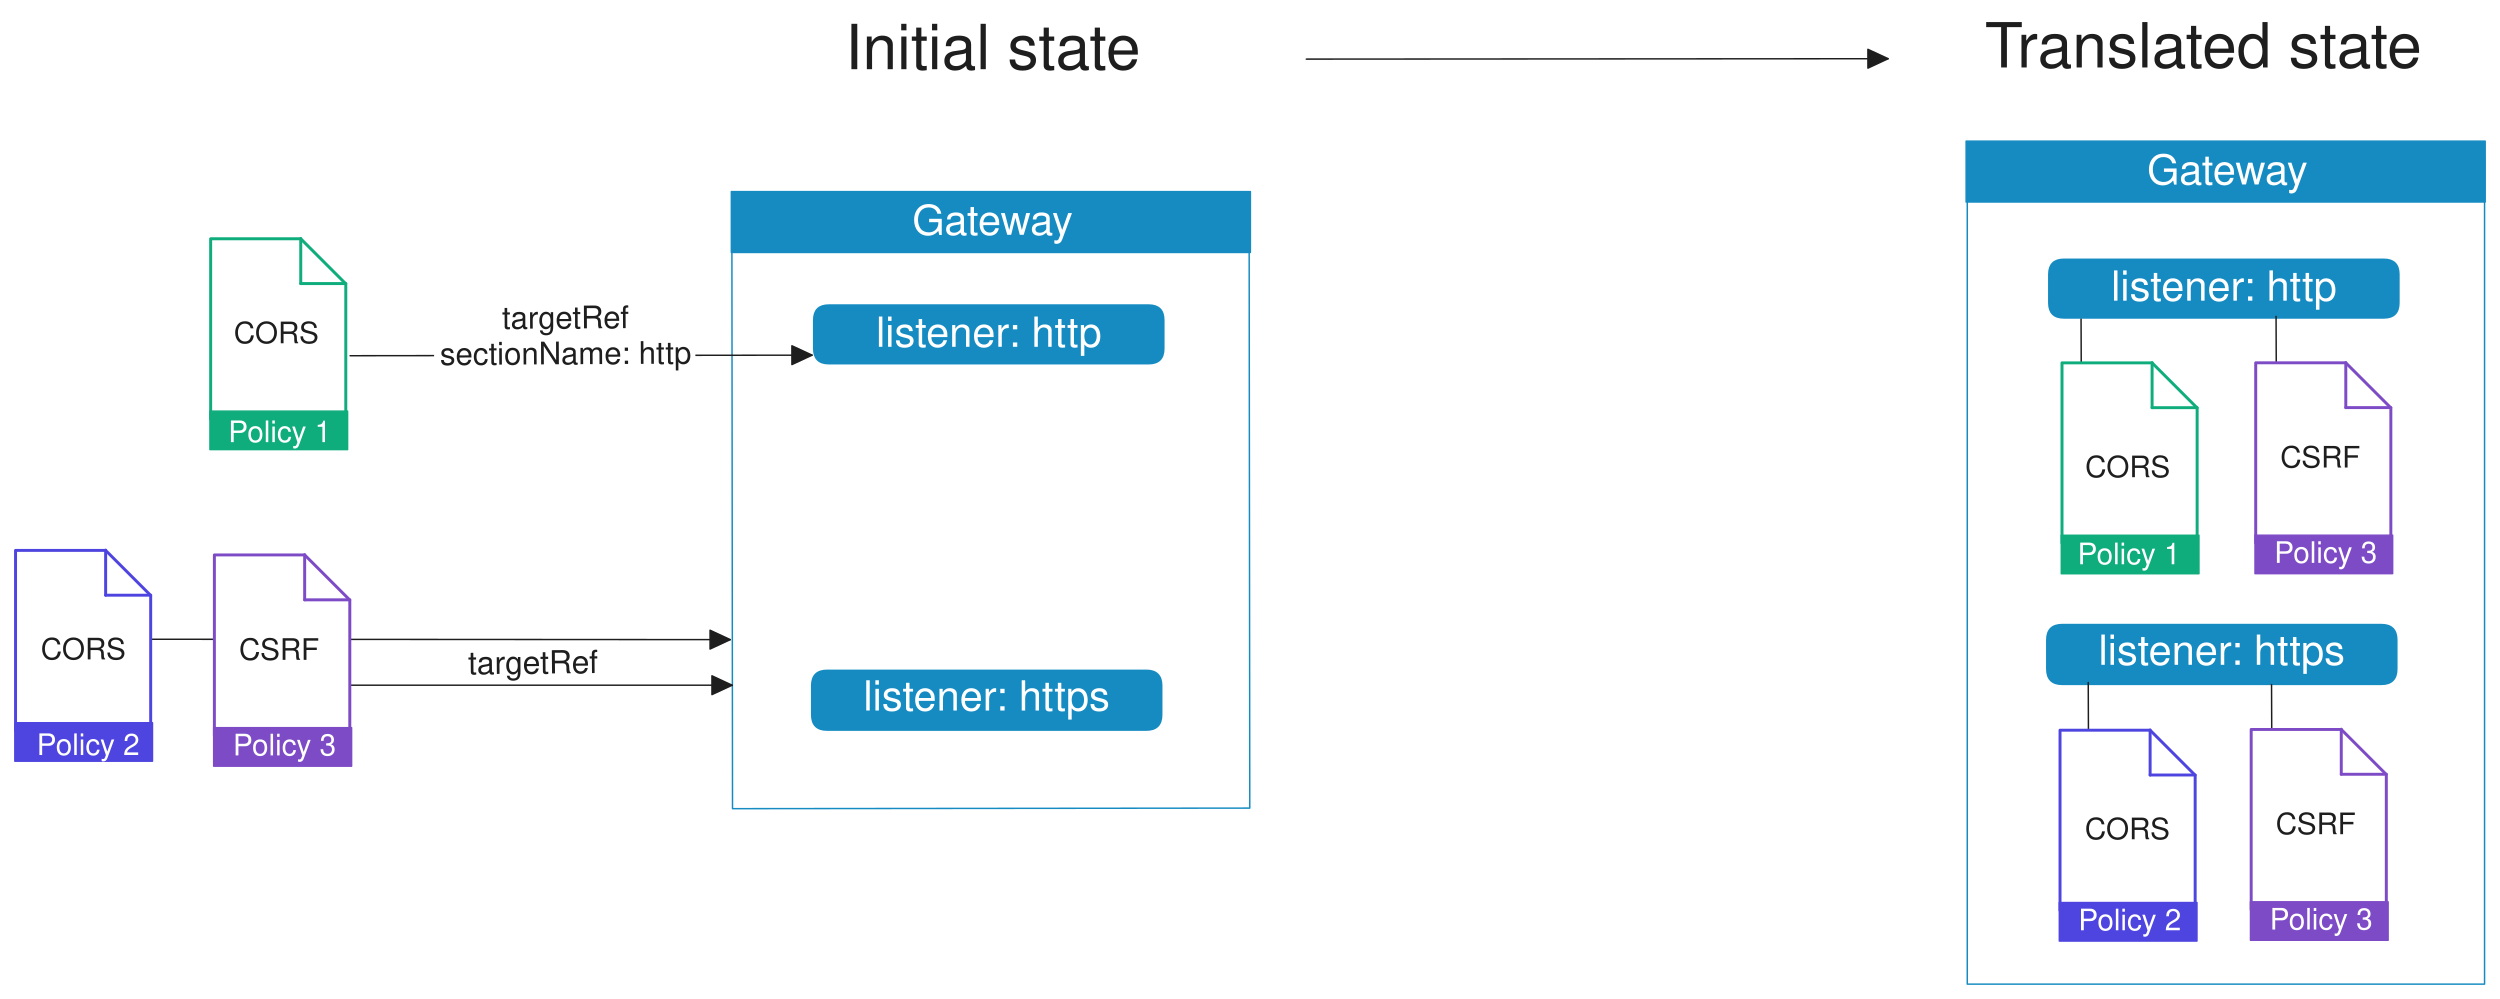
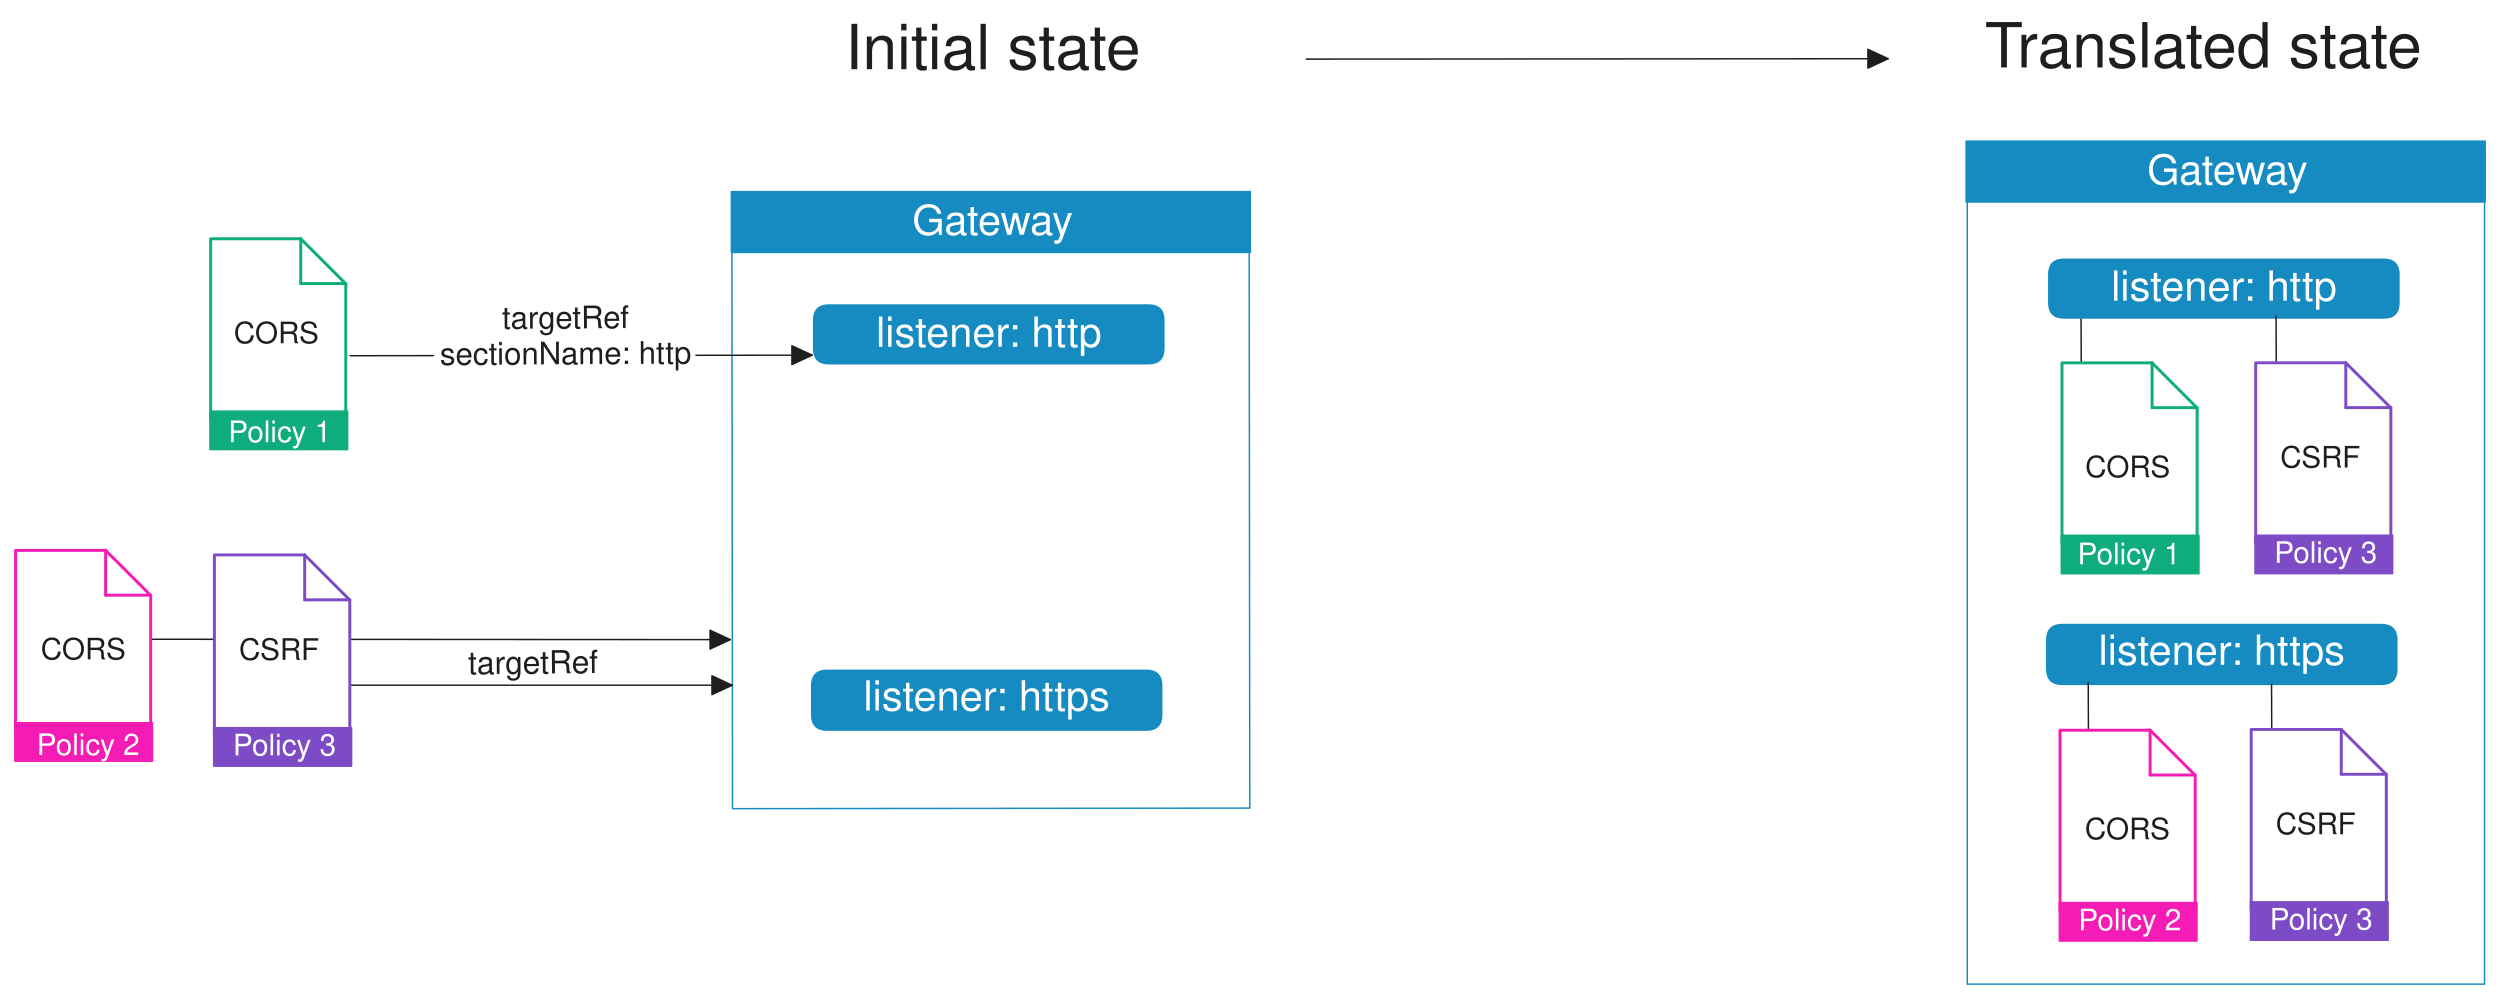
<svg xmlns="http://www.w3.org/2000/svg" version="1.1" viewBox="0 0 1684.816 673.248" width="3369.632" height="1346.495">
  <defs>
    <style class="style-fonts">
      
    </style>
  </defs>
  <rect x="0" y="0" width="1684.816" height="673.248" fill="#ffffff" />
  <g transform="translate(800.2463 180.9281) rotate(0 35.01465 11.5)">
    <text x="35.015" y="16.9" font-family="Helvetica, Segoe UI Emoji" font-size="20px" fill="white" text-anchor="middle" style="white-space: pre;" direction="ltr" dominant-baseline="alphabetic">Policy 1</text>
  </g>
  <g stroke-linecap="round" transform="translate(548.8629 206.0698) rotate(0 117.4872 19.27414)">
    <path d="M9.64 0 C88.71 0, 167.79 0, 225.34 0 C231.76 0, 234.97 3.21, 234.97 9.64 C234.97 16.49, 234.97 23.34, 234.97 28.91 C234.97 35.34, 231.76 38.55, 225.34 38.55 C154.31 38.55, 83.28 38.55, 9.64 38.55 C3.21 38.55, 0 35.34, 0 28.91 C0 24.2, 0 19.48, 0 9.64 C0 3.21, 3.21 0, 9.64 0" stroke="none" stroke-width="0" fill="#158bc2" />
    <path d="M9.64 0 C86.55 0, 163.47 0, 225.34 0 M9.64 0 C62.6 0, 115.56 0, 225.34 0 M225.34 0 C231.76 0, 234.97 3.21, 234.97 9.64 M225.34 0 C231.76 0, 234.97 3.21, 234.97 9.64 M234.97 9.64 C234.97 13.86, 234.97 18.09, 234.97 28.91 M234.97 9.64 C234.97 16.62, 234.97 23.61, 234.97 28.91 M234.97 28.91 C234.97 35.34, 231.76 38.55, 225.34 38.55 M234.97 28.91 C234.97 35.34, 231.76 38.55, 225.34 38.55 M225.34 38.55 C180.23 38.55, 135.12 38.55, 9.64 38.55 M225.34 38.55 C141.19 38.55, 57.03 38.55, 9.64 38.55 M9.64 38.55 C3.21 38.55, 0 35.34, 0 28.91 M9.64 38.55 C3.21 38.55, 0 35.34, 0 28.91 M0 28.91 C0 22.33, 0 15.75, 0 9.64 M0 28.91 C0 22.99, 0 17.08, 0 9.64 M0 9.64 C0 3.21, 3.21 0, 9.64 0 M0 9.64 C0 3.21, 3.21 0, 9.64 0" stroke="#158bc2" stroke-width="2" fill="none" />
  </g>
  <g transform="translate(590.181 210.0574) rotate(0 76.26172 16.1)">
    <text x="76.262" y="23.661" font-family="Helvetica, Segoe UI Emoji" font-size="28px" fill="white" text-anchor="middle" style="white-space: pre;" direction="ltr" dominant-baseline="alphabetic">listener: http</text>
  </g>
  <g stroke-linecap="round" transform="translate(493.4376 136.3705) rotate(359.9379 174.2997 204.2087)">
    <path d="M0 0 C93.5 0, 186.99 0, 348.6 0 M0 0 C113.88 0, 227.76 0, 348.6 0 M348.6 0 C348.6 107.25, 348.6 214.5, 348.6 408.42 M348.6 0 C348.6 139.57, 348.6 279.13, 348.6 408.42 M348.6 408.42 C217.62 408.42, 86.64 408.42, 0 408.42 M348.6 408.42 C237.17 408.42, 125.74 408.42, 0 408.42 M0 408.42 C0 314.28, 0 220.15, 0 0 M0 408.42 C0 278.2, 0 147.98, 0 0" stroke="#158bc2" stroke-width="1" fill="none" />
  </g>
  <g stroke-linecap="round" transform="translate(492.8761 129.1102) rotate(0 174.8948 20.50898)">
    <path d="M0 0 L349.79 0 L349.79 41.02 L0 41.02" stroke="none" stroke-width="0" fill="#158bc2" />
    <path d="M0 0 C104.66 0, 209.33 0, 349.79 0 M0 0 C106.49 0, 212.97 0, 349.79 0 M349.79 0 C349.79 14.24, 349.79 28.48, 349.79 41.02 M349.79 0 C349.79 12.34, 349.79 24.67, 349.79 41.02 M349.79 41.02 C254.25 41.02, 158.72 41.02, 0 41.02 M349.79 41.02 C245.31 41.02, 140.83 41.02, 0 41.02 M0 41.02 C0 24.67, 0 8.33, 0 0 M0 41.02 C0 26.39, 0 11.77, 0 0" stroke="#158bc2" stroke-width="1" fill="none" />
  </g>
  <g transform="translate(613.6734 134.5876) rotate(0 55.24805 16.1)">
    <text x="55.248" y="23.661" font-family="Helvetica, Segoe UI Emoji" font-size="28px" fill="white" text-anchor="middle" style="white-space: pre;" direction="ltr" dominant-baseline="alphabetic">Gateway</text>
  </g>
  <g stroke-linecap="round" transform="translate(547.5118 452.2435) rotate(0 117.4493 19.65291)">
    <path d="M9.83 0 C67.22 0, 124.61 0, 225.07 0 C231.62 0, 234.9 3.28, 234.9 9.83 C234.9 17.39, 234.9 24.96, 234.9 29.48 C234.9 36.03, 231.62 39.31, 225.07 39.31 C159.91 39.31, 94.75 39.31, 9.83 39.31 C3.28 39.31, 0 36.03, 0 29.48 C0 21.92, 0 14.36, 0 9.83 C0 3.28, 3.28 0, 9.83 0" stroke="none" stroke-width="0" fill="#158bc2" />
    <path d="M9.83 0 C56.08 0, 102.34 0, 225.07 0 M9.83 0 C68.33 0, 126.84 0, 225.07 0 M225.07 0 C231.62 0, 234.9 3.28, 234.9 9.83 M225.07 0 C231.62 0, 234.9 3.28, 234.9 9.83 M234.9 9.83 C234.9 17.21, 234.9 24.59, 234.9 29.48 M234.9 9.83 C234.9 16.11, 234.9 22.39, 234.9 29.48 M234.9 29.48 C234.9 36.03, 231.62 39.31, 225.07 39.31 M234.9 29.48 C234.9 36.03, 231.62 39.31, 225.07 39.31 M225.07 39.31 C156.46 39.31, 87.86 39.31, 9.83 39.31 M225.07 39.31 C167.53 39.31, 109.99 39.31, 9.83 39.31 M9.83 39.31 C3.28 39.31, 0 36.03, 0 29.48 M9.83 39.31 C3.28 39.31, 0 36.03, 0 29.48 M0 29.48 C0 22.77, 0 16.06, 0 9.83 M0 29.48 C0 22.16, 0 14.84, 0 9.83 M0 9.83 C0 3.28, 3.28 0, 9.83 0 M0 9.83 C0 3.28, 3.28 0, 9.83 0" stroke="#158bc2" stroke-width="2" fill="none" />
  </g>
  <g transform="translate(581.6561 455.2017) rotate(0 83.26172 16.1)">
    <text x="83.262" y="23.661" font-family="Helvetica, Segoe UI Emoji" font-size="28px" fill="white" text-anchor="middle" style="white-space: pre;" direction="ltr" dominant-baseline="alphabetic">listener: https</text>
  </g>
  <g transform="translate(569.6008 11.16996) rotate(0 100.2605 24.11986)">
    <text x="0" y="35.447" font-family="Helvetica, Segoe UI Emoji" font-size="41.948px" fill="#1e1e1e" text-anchor="start" style="white-space: pre;" direction="ltr" dominant-baseline="alphabetic">Initial state</text>
  </g>
  <g transform="translate(1337.663 10) rotate(0 149.5955 24.11986)">
    <text x="0" y="35.447" font-family="Helvetica, Segoe UI Emoji" font-size="41.948px" fill="#1e1e1e" text-anchor="start" style="white-space: pre;" direction="ltr" dominant-baseline="alphabetic">Translated state</text>
  </g>
  <g stroke-linecap="round">
    <g transform="translate(880.3477 39.83666) rotate(0 196.0462 -0.1330121)">
      <path d="M0 0 C107.09 -0.07, 214.18 -0.15, 392.09 -0.27 M0 0 C117.11 -0.08, 234.23 -0.16, 392.09 -0.27" stroke="#1e1e1e" stroke-width="1" fill="none" />
    </g>
    <g transform="translate(880.3477 39.83666) rotate(0 196.0462 -0.1330121)">
      <path d="M392.09 -0.27 L378.5 6.08 L378.49 -6.6 L392.09 -0.27" stroke="none" stroke-width="0" fill="#1e1e1e" fill-rule="evenodd" />
      <path d="M392.09 -0.27 C388.38 1.47, 384.67 3.2, 378.5 6.08 M392.09 -0.27 C388.03 1.63, 383.97 3.53, 378.5 6.08 M378.5 6.08 C378.5 1.03, 378.5 -4.02, 378.49 -6.6 M378.5 6.08 C378.5 1.56, 378.5 -2.96, 378.49 -6.6 M378.49 -6.6 C381.85 -5.03, 385.21 -3.47, 392.09 -0.27 M378.49 -6.6 C381.48 -5.21, 384.46 -3.82, 392.09 -0.27 M392.09 -0.27 C392.09 -0.27, 392.09 -0.27, 392.09 -0.27 M392.09 -0.27 C392.09 -0.27, 392.09 -0.27, 392.09 -0.27" stroke="#1e1e1e" stroke-width="1" fill="none" />
    </g>
  </g>
  <mask />
  <g stroke-linecap="round">
    <g transform="translate(141.9653 160.9165) rotate(0 45.53585 60.71447)" fill-rule="evenodd">
      <path d="M0 0 L60.71 0 L91.07 30.36 L91.07 121.43 L0 121.43 L0 0" stroke="none" stroke-width="0" fill="#fff" fill-rule="evenodd" />
      <path d="M0 0 C23.14 0, 46.28 0, 60.71 0 M0 0 C13.49 0, 26.99 0, 60.71 0 M60.71 0 C68.9 8.19, 77.09 16.38, 91.07 30.36 M60.71 0 C70.58 9.87, 80.46 19.74, 91.07 30.36 M91.07 30.36 C91.07 56.05, 91.07 81.75, 91.07 121.43 M91.07 30.36 C91.07 52.33, 91.07 74.3, 91.07 121.43 M91.07 121.43 C68.95 121.43, 46.83 121.43, 0 121.43 M91.07 121.43 C72.64 121.43, 54.21 121.43, 0 121.43 M0 121.43 C0 97.08, 0 72.73, 0 0 M0 121.43 C0 78.28, 0 35.12, 0 0 M0 0 C0 0, 0 0, 0 0 M0 0 C0 0, 0 0, 0 0" stroke="#0fac7c" stroke-width="2" fill="none" />
    </g>
  </g>
  <mask />
  <g stroke-linecap="round">
    <g transform="translate(202.6798 160.7524) rotate(0 0 15.17862)">
      <path d="M0 0 C0 8.99, 0 17.98, 0 30.36 M0 0 C0 8.75, 0 17.5, 0 30.36" stroke="#0fac7c" stroke-width="2" fill="none" />
    </g>
  </g>
  <mask />
  <g stroke-linecap="round">
    <g transform="translate(202.6798 191.1097) rotate(0 15.17862 0)">
      <path d="M0 0 C10.74 0, 21.48 0, 30.36 0 M0 0 C7.4 0, 14.8 0, 30.36 0" stroke="#0fac7c" stroke-width="2" fill="none" />
    </g>
  </g>
  <mask />
  <g stroke-linecap="round" transform="translate(141.4894 277.0772) rotate(0 46.37854 12.96022)">
    <path d="M0 0 L92.76 0 L92.76 25.92 L0 25.92" stroke="none" stroke-width="0" fill="#0fac7c" />
    <path d="M0 0 C33.23 0, 66.46 0, 92.76 0 M0 0 C19.22 0, 38.44 0, 92.76 0 M92.76 0 C92.76 6.86, 92.76 13.72, 92.76 25.92 M92.76 0 C92.76 9.72, 92.76 19.44, 92.76 25.92 M92.76 25.92 C67.13 25.92, 41.5 25.92, 0 25.92 M92.76 25.92 C66.24 25.92, 39.72 25.92, 0 25.92 M0 25.92 C0 20.63, 0 15.35, 0 0 M0 25.92 C0 19.94, 0 13.96, 0 0" stroke="#0fac7c" stroke-width="1" fill="none" />
  </g>
  <g transform="translate(157.3093 214.421) rotate(0 28.8916 11.5)">
    <text x="28.892" y="16.9" font-family="Helvetica, Segoe UI Emoji" font-size="20px" fill="#1e1e1e" text-anchor="middle" style="white-space: pre;" direction="ltr" dominant-baseline="alphabetic">CORS</text>
  </g>
  <g transform="translate(153.4951 281.0452) rotate(0 35.01465 11.5)">
    <text x="35.015" y="16.9" font-family="Helvetica, Segoe UI Emoji" font-size="20px" fill="white" text-anchor="middle" style="white-space: pre;" direction="ltr" dominant-baseline="alphabetic">Policy 1</text>
  </g>
  <g transform="translate(315.4372 435.7819) rotate(359.4818 44.18152 12.35737)">
    <text x="0" y="18.16" font-family="Helvetica, Segoe UI Emoji" font-size="21.491px" fill="#1e1e1e" text-anchor="start" style="white-space: pre;" direction="ltr" dominant-baseline="alphabetic">targetRef</text>
  </g>
  <g stroke-linecap="round">
    <g transform="translate(100.7213 430.8137) rotate(0 195.7022 0.1274158)">
      <path d="M0 0 C143.49 0.09, 286.98 0.19, 391.4 0.25 M0 0 C125.61 0.08, 251.22 0.16, 391.4 0.25" stroke="#1e1e1e" stroke-width="1" fill="none" />
    </g>
    <g transform="translate(100.7213 430.8137) rotate(0 195.7022 0.1274158)">
      <path d="M391.4 0.25 L377.81 6.59 L377.81 -6.09 L391.4 0.25" stroke="none" stroke-width="0" fill="#1e1e1e" fill-rule="evenodd" />
      <path d="M391.4 0.25 C386.42 2.58, 381.43 4.9, 377.81 6.59 M391.4 0.25 C387.04 2.29, 382.68 4.32, 377.81 6.59 M377.81 6.59 C377.81 2.12, 377.81 -2.35, 377.81 -6.09 M377.81 6.59 C377.81 1.71, 377.81 -3.18, 377.81 -6.09 M377.81 -6.09 C381.13 -4.55, 384.44 -3, 391.4 0.25 M377.81 -6.09 C383.23 -3.56, 388.65 -1.03, 391.4 0.25 M391.4 0.25 C391.4 0.25, 391.4 0.25, 391.4 0.25 M391.4 0.25 C391.4 0.25, 391.4 0.25, 391.4 0.25" stroke="#1e1e1e" stroke-width="1" fill="none" />
    </g>
  </g>
  <mask />
  <g stroke-linecap="round">
    <g transform="translate(234.4145 461.7842) rotate(0 129.4899 0)">
      <path d="M0 0 C51.94 0, 103.87 0, 258.98 0 M0 0 C92.04 0, 184.07 0, 258.98 0" stroke="#1e1e1e" stroke-width="1" fill="none" />
    </g>
    <g transform="translate(234.4145 461.7842) rotate(0 129.4899 0)">
      <path d="M258.98 0 L245.39 6.34 L245.39 -6.34 L258.98 0" stroke="none" stroke-width="0" fill="#1e1e1e" fill-rule="evenodd" />
      <path d="M258.98 0 C256.25 1.27, 253.53 2.54, 245.39 6.34 M258.98 0 C254.15 2.25, 249.32 4.51, 245.39 6.34 M245.39 6.34 C245.39 2.22, 245.39 -1.89, 245.39 -6.34 M245.39 6.34 C245.39 2.35, 245.39 -1.65, 245.39 -6.34 M245.39 -6.34 C249.5 -4.42, 253.62 -2.5, 258.98 0 M245.39 -6.34 C248.34 -4.96, 251.3 -3.58, 258.98 0 M258.98 0 C258.98 0, 258.98 0, 258.98 0 M258.98 0 C258.98 0, 258.98 0, 258.98 0" stroke="#1e1e1e" stroke-width="1" fill="none" />
    </g>
  </g>
  <mask />
  <g stroke-linecap="round">
    <g transform="translate(10.47594 370.9198) rotate(0 45.53585 60.71447)" fill-rule="evenodd">
      <path d="M0 0 L60.71 0 L91.07 30.36 L91.07 121.43 L0 121.43 L0 0" stroke="none" stroke-width="0" fill="#fff" fill-rule="evenodd" />
-       <path d="M0 0 C12.59 0, 25.17 0, 60.71 0 M0 0 C15.4 0, 30.8 0, 60.71 0 M60.71 0 C68.02 7.3, 75.32 14.6, 91.07 30.36 M60.71 0 C68.23 7.51, 75.74 15.03, 91.07 30.36 M91.07 30.36 C91.07 65.49, 91.07 100.62, 91.07 121.43 M91.07 30.36 C91.07 52.46, 91.07 74.56, 91.07 121.43 M91.07 121.43 C63.18 121.43, 35.29 121.43, 0 121.43 M91.07 121.43 C55.83 121.43, 20.58 121.43, 0 121.43 M0 121.43 C0 84.4, 0 47.37, 0 0 M0 121.43 C0 87.73, 0 54.03, 0 0 M0 0 C0 0, 0 0, 0 0 M0 0 C0 0, 0 0, 0 0" stroke="#4e44df" stroke-width="2" fill="none" />
+       <path d="M0 0 C12.59 0, 25.17 0, 60.71 0 M0 0 C15.4 0, 30.8 0, 60.71 0 M60.71 0 C68.02 7.3, 75.32 14.6, 91.07 30.36 M60.71 0 C68.23 7.51, 75.74 15.03, 91.07 30.36 M91.07 30.36 C91.07 65.49, 91.07 100.62, 91.07 121.43 M91.07 30.36 C91.07 52.46, 91.07 74.56, 91.07 121.43 M91.07 121.43 C63.18 121.43, 35.29 121.43, 0 121.43 M91.07 121.43 C55.83 121.43, 20.58 121.43, 0 121.43 M0 121.43 C0 84.4, 0 47.37, 0 0 M0 121.43 C0 87.73, 0 54.03, 0 0 M0 0 C0 0, 0 0, 0 0 M0 0 C0 0, 0 0, 0 0" stroke="#f41cb4" stroke-width="2" fill="none" />
    </g>
  </g>
  <mask />
  <g stroke-linecap="round">
    <g transform="translate(71.19041 370.7558) rotate(0 0 15.17862)">
-       <path d="M0 0 C0 11.79, 0 23.58, 0 30.36 M0 0 C0 9.04, 0 18.08, 0 30.36" stroke="#4e44df" stroke-width="2" fill="none" />
+       <path d="M0 0 C0 11.79, 0 23.58, 0 30.36 M0 0 C0 9.04, 0 18.08, 0 30.36" stroke="#f41cb4" stroke-width="2" fill="none" />
    </g>
  </g>
  <mask />
  <g stroke-linecap="round">
    <g transform="translate(71.19041 401.113) rotate(0 15.17862 0)">
-       <path d="M0 0 C8.09 0, 16.19 0, 30.36 0 M0 0 C8.52 0, 17.05 0, 30.36 0" stroke="#4e44df" stroke-width="2" fill="none" />
+       <path d="M0 0 C8.09 0, 16.19 0, 30.36 0 M0 0 C8.52 0, 17.05 0, 30.36 0" stroke="#f41cb4" stroke-width="2" fill="none" />
    </g>
  </g>
  <mask />
  <g stroke-linecap="round" transform="translate(10 487.0805) rotate(0 46.37854 12.96022)">
-     <path d="M0 0 L92.76 0 L92.76 25.92 L0 25.92" stroke="none" stroke-width="0" fill="#4e44df" />
-     <path d="M0 0 C23.06 0, 46.12 0, 92.76 0 M0 0 C27.94 0, 55.87 0, 92.76 0 M92.76 0 C92.76 7.73, 92.76 15.46, 92.76 25.92 M92.76 0 C92.76 6.34, 92.76 12.68, 92.76 25.92 M92.76 25.92 C73.57 25.92, 54.39 25.92, 0 25.92 M92.76 25.92 C57.8 25.92, 22.84 25.92, 0 25.92 M0 25.92 C0 20.68, 0 15.44, 0 0 M0 25.92 C0 18.75, 0 11.57, 0 0" stroke="#4e44df" stroke-width="1" fill="none" />
+     <path d="M0 0 L92.76 0 L92.76 25.92 L0 25.92" stroke="none" stroke-width="0" fill="#f41cb4" />
+     <path d="M0 0 C23.06 0, 46.12 0, 92.76 0 M0 0 C27.94 0, 55.87 0, 92.76 0 M92.76 0 C92.76 7.73, 92.76 15.46, 92.76 25.92 M92.76 0 C92.76 6.34, 92.76 12.68, 92.76 25.92 M92.76 25.92 C73.57 25.92, 54.39 25.92, 0 25.92 M92.76 25.92 C57.8 25.92, 22.84 25.92, 0 25.92 M0 25.92 C0 20.68, 0 15.44, 0 0 M0 25.92 C0 18.75, 0 11.57, 0 0" stroke="#f41cb4" stroke-width="1" fill="none" />
  </g>
  <g transform="translate(24.40752 491.9159) rotate(0 35.01465 11.5)">
    <text x="35.015" y="16.9" font-family="Helvetica, Segoe UI Emoji" font-size="20px" fill="white" text-anchor="middle" style="white-space: pre;" direction="ltr" dominant-baseline="alphabetic">Policy 2</text>
  </g>
  <g transform="translate(27.21844 427.5002) rotate(0 28.8916 11.5)">
    <text x="28.892" y="16.9" font-family="Helvetica, Segoe UI Emoji" font-size="20px" fill="#1e1e1e" text-anchor="middle" style="white-space: pre;" direction="ltr" dominant-baseline="alphabetic">CORS</text>
  </g>
  <g stroke-linecap="round">
    <g transform="translate(235.955 239.7305) rotate(0 155.6639 -0.1911237)">
      <path d="M0 0 C101.08 -0.12, 202.16 -0.25, 311.33 -0.38 M0 0 C98.08 -0.12, 196.16 -0.24, 311.33 -0.38" stroke="#1e1e1e" stroke-width="1" fill="none" />
    </g>
    <g transform="translate(235.955 239.7305) rotate(0 155.6639 -0.1911237)">
      <path d="M311.33 -0.38 L297.74 5.97 L297.73 -6.7 L311.33 -0.38" stroke="none" stroke-width="0" fill="#1e1e1e" fill-rule="evenodd" />
      <path d="M311.33 -0.38 C306.92 1.68, 302.51 3.74, 297.74 5.97 M311.33 -0.38 C307.05 1.62, 302.77 3.62, 297.74 5.97 M297.74 5.97 C297.74 2.14, 297.73 -1.7, 297.73 -6.7 M297.74 5.97 C297.74 3.22, 297.73 0.46, 297.73 -6.7 M297.73 -6.7 C300.95 -5.21, 304.17 -3.71, 311.33 -0.38 M297.73 -6.7 C301.44 -4.98, 305.15 -3.25, 311.33 -0.38 M311.33 -0.38 C311.33 -0.38, 311.33 -0.38, 311.33 -0.38 M311.33 -0.38 C311.33 -0.38, 311.33 -0.38, 311.33 -0.38" stroke="#1e1e1e" stroke-width="1" fill="none" />
    </g>
  </g>
  <mask />
  <g stroke-linecap="round" transform="translate(333.8103 197.5559) rotate(0 46.22646 9.343827)">
    <path d="M4.67 0 C31.27 0, 57.87 0, 87.78 0 C90.9 0, 92.45 1.56, 92.45 4.67 C92.45 8.1, 92.45 11.52, 92.45 14.02 C92.45 17.13, 90.9 18.69, 87.78 18.69 C65.71 18.69, 43.63 18.69, 4.67 18.69 C1.56 18.69, 0 17.13, 0 14.02 C0 10.95, 0 7.87, 0 4.67 C0 1.56, 1.56 0, 4.67 0" stroke="none" stroke-width="0" fill="#fff" />
    <path d="M4.67 0 C29.83 0, 54.99 0, 87.78 0 M4.67 0 C22.74 0, 40.81 0, 87.78 0 M87.78 0 C90.9 0, 92.45 1.56, 92.45 4.67 M87.78 0 C90.9 0, 92.45 1.56, 92.45 4.67 M92.45 4.67 C92.45 6.56, 92.45 8.45, 92.45 14.02 M92.45 4.67 C92.45 7.26, 92.45 9.84, 92.45 14.02 M92.45 14.02 C92.45 17.13, 90.9 18.69, 87.78 18.69 M92.45 14.02 C92.45 17.13, 90.9 18.69, 87.78 18.69 M87.78 18.69 C61.07 18.69, 34.35 18.69, 4.67 18.69 M87.78 18.69 C70.01 18.69, 52.25 18.69, 4.67 18.69 M4.67 18.69 C1.56 18.69, 0 17.13, 0 14.02 M4.67 18.69 C1.56 18.69, 0 17.13, 0 14.02 M0 14.02 C0 10.46, 0 6.91, 0 4.67 M0 14.02 C0 10.89, 0 7.77, 0 4.67 M0 4.67 C0 1.56, 1.56 0, 4.67 0 M0 4.67 C0 1.56, 1.56 0, 4.67 0" stroke="#ffffff" stroke-width="1" fill="none" />
  </g>
  <g stroke-linecap="round" transform="translate(293.0585 232.7566) rotate(0 87.53467 8.715243)">
    <path d="M4.36 0 C48.24 0, 92.13 0, 170.71 0 C173.62 0, 175.07 1.45, 175.07 4.36 C175.07 7.02, 175.07 9.69, 175.07 13.07 C175.07 15.98, 173.62 17.43, 170.71 17.43 C106.69 17.43, 42.68 17.43, 4.36 17.43 C1.45 17.43, 0 15.98, 0 13.07 C0 11.11, 0 9.14, 0 4.36 C0 1.45, 1.45 0, 4.36 0" stroke="none" stroke-width="0" fill="#fff" />
    <path d="M4.36 0 C68.53 0, 132.71 0, 170.71 0 M4.36 0 C44.73 0, 85.09 0, 170.71 0 M170.71 0 C173.62 0, 175.07 1.45, 175.07 4.36 M170.71 0 C173.62 0, 175.07 1.45, 175.07 4.36 M175.07 4.36 C175.07 6.81, 175.07 9.25, 175.07 13.07 M175.07 4.36 C175.07 6.45, 175.07 8.54, 175.07 13.07 M175.07 13.07 C175.07 15.98, 173.62 17.43, 170.71 17.43 M175.07 13.07 C175.07 15.98, 173.62 17.43, 170.71 17.43 M170.71 17.43 C130.41 17.43, 90.11 17.43, 4.36 17.43 M170.71 17.43 C131.25 17.43, 91.79 17.43, 4.36 17.43 M4.36 17.43 C1.45 17.43, 0 15.98, 0 13.07 M4.36 17.43 C1.45 17.43, 0 15.98, 0 13.07 M0 13.07 C0 10.29, 0 7.5, 0 4.36 M0 13.07 C0 10.43, 0 7.79, 0 4.36 M0 4.36 C0 1.45, 1.45 0, 4.36 0 M0 4.36 C0 1.45, 1.45 0, 4.36 0" stroke="#ffffff" stroke-width="1" fill="none" />
  </g>
  <g transform="translate(296.5397 203.5908) rotate(359.6983 84.60486 24.14453)">
    <text x="84.605" y="17.741" font-family="Helvetica, Segoe UI Emoji" font-size="20.995px" fill="#1e1e1e" text-anchor="middle" style="white-space: pre;" direction="ltr" dominant-baseline="alphabetic">targetRef</text>
    <text x="84.605" y="41.886" font-family="Helvetica, Segoe UI Emoji" font-size="20.995px" fill="#1e1e1e" text-anchor="middle" style="white-space: pre;" direction="ltr" dominant-baseline="alphabetic">sectionName: http</text>
  </g>
  <g stroke-linecap="round" transform="translate(272.3279 10.20365) rotate(0 46.22646 9.343827)">
    <path d="M4.67 0 C34.64 0, 64.6 0, 87.78 0 C90.9 0, 92.45 1.56, 92.45 4.67 C92.45 7.95, 92.45 11.24, 92.45 14.02 C92.45 17.13, 90.9 18.69, 87.78 18.69 C58.11 18.69, 28.45 18.69, 4.67 18.69 C1.56 18.69, 0 17.13, 0 14.02 C0 12.09, 0 10.16, 0 4.67 C0 1.56, 1.56 0, 4.67 0" stroke="none" stroke-width="0" fill="#fff" />
    <path d="M4.67 0 C37.74 0, 70.81 0, 87.78 0 M4.67 0 C30.02 0, 55.36 0, 87.78 0 M87.78 0 C90.9 0, 92.45 1.56, 92.45 4.67 M87.78 0 C90.9 0, 92.45 1.56, 92.45 4.67 M92.45 4.67 C92.45 6.92, 92.45 9.18, 92.45 14.02 M92.45 4.67 C92.45 6.72, 92.45 8.77, 92.45 14.02 M92.45 14.02 C92.45 17.13, 90.9 18.69, 87.78 18.69 M92.45 14.02 C92.45 17.13, 90.9 18.69, 87.78 18.69 M87.78 18.69 C64.44 18.69, 41.1 18.69, 4.67 18.69 M87.78 18.69 C61.01 18.69, 34.23 18.69, 4.67 18.69 M4.67 18.69 C1.56 18.69, 0 17.13, 0 14.02 M4.67 18.69 C1.56 18.69, 0 17.13, 0 14.02 M0 14.02 C0 11.86, 0 9.71, 0 4.67 M0 14.02 C0 10.72, 0 7.43, 0 4.67 M0 4.67 C0 1.56, 1.56 0, 4.67 0 M0 4.67 C0 1.56, 1.56 0, 4.67 0" stroke="#ffffff" stroke-width="1" fill="none" />
  </g>
  <g stroke-linecap="round" transform="translate(1381.229 175.2322) rotate(0 117.4872 19.27414)">
    <path d="M9.64 0 C89.03 0, 168.43 0, 225.34 0 C231.76 0, 234.97 3.21, 234.97 9.64 C234.97 16.5, 234.97 23.36, 234.97 28.91 C234.97 35.34, 231.76 38.55, 225.34 38.55 C159.47 38.55, 93.61 38.55, 9.64 38.55 C3.21 38.55, 0 35.34, 0 28.91 C0 22.3, 0 15.69, 0 9.64 C0 3.21, 3.21 0, 9.64 0" stroke="none" stroke-width="0" fill="#158bc2" />
    <path d="M9.64 0 C81.72 0, 153.8 0, 225.34 0 M9.64 0 C59.67 0, 109.71 0, 225.34 0 M225.34 0 C231.76 0, 234.97 3.21, 234.97 9.64 M225.34 0 C231.76 0, 234.97 3.21, 234.97 9.64 M234.97 9.64 C234.97 13.56, 234.97 17.48, 234.97 28.91 M234.97 9.64 C234.97 15.15, 234.97 20.67, 234.97 28.91 M234.97 28.91 C234.97 35.34, 231.76 38.55, 225.34 38.55 M234.97 28.91 C234.97 35.34, 231.76 38.55, 225.34 38.55 M225.34 38.55 C177.82 38.55, 130.31 38.55, 9.64 38.55 M225.34 38.55 C162.54 38.55, 99.74 38.55, 9.64 38.55 M9.64 38.55 C3.21 38.55, 0 35.34, 0 28.91 M9.64 38.55 C3.21 38.55, 0 35.34, 0 28.91 M0 28.91 C0 22.27, 0 15.63, 0 9.64 M0 28.91 C0 23.97, 0 19.02, 0 9.64 M0 9.64 C0 3.21, 3.21 0, 9.64 0 M0 9.64 C0 3.21, 3.21 0, 9.64 0" stroke="#158bc2" stroke-width="2" fill="none" />
  </g>
  <g transform="translate(1422.547 178.9779) rotate(0 76.26172 16.1)">
    <text x="76.262" y="23.661" font-family="Helvetica, Segoe UI Emoji" font-size="28px" fill="white" text-anchor="middle" style="white-space: pre;" direction="ltr" dominant-baseline="alphabetic">listener: http</text>
  </g>
  <g stroke-linecap="round" transform="translate(1325.797 106.2754) rotate(0 174.3069 278.4861)">
    <path d="M0 0 C120.57 0, 241.13 0, 348.61 0 M0 0 C119.67 0, 239.34 0, 348.61 0 M348.61 0 C348.61 191.46, 348.61 382.91, 348.61 556.97 M348.61 0 C348.61 153.51, 348.61 307.03, 348.61 556.97 M348.61 556.97 C232.92 556.97, 117.23 556.97, 0 556.97 M348.61 556.97 C270.33 556.97, 192.05 556.97, 0 556.97 M0 556.97 C0 395.57, 0 234.17, 0 0 M0 556.97 C0 444.57, 0 332.16, 0 0" stroke="#158bc2" stroke-width="1" fill="none" />
  </g>
  <g stroke-linecap="round" transform="translate(1325.026 95.12118) rotate(0 174.8948 20.50898)">
    <path d="M0 0 L349.79 0 L349.79 41.02 L0 41.02" stroke="none" stroke-width="0" fill="#158bc2" />
    <path d="M0 0 C99.16 0, 198.32 0, 349.79 0 M0 0 C104.82 0, 209.64 0, 349.79 0 M349.79 0 C349.79 12.29, 349.79 24.58, 349.79 41.02 M349.79 0 C349.79 15.69, 349.79 31.38, 349.79 41.02 M349.79 41.02 C231.42 41.02, 113.05 41.02, 0 41.02 M349.79 41.02 C219.45 41.02, 89.11 41.02, 0 41.02 M0 41.02 C0 28.67, 0 16.31, 0 0 M0 41.02 C0 27.21, 0 13.41, 0 0" stroke="#158bc2" stroke-width="1" fill="none" />
  </g>
  <g transform="translate(1445.855 100.6392) rotate(0 55.24805 16.1)">
    <text x="55.248" y="23.661" font-family="Helvetica, Segoe UI Emoji" font-size="28px" fill="white" text-anchor="middle" style="white-space: pre;" direction="ltr" dominant-baseline="alphabetic">Gateway</text>
  </g>
  <g stroke-linecap="round" transform="translate(1379.878 421.4059) rotate(0 117.4493 19.65291)">
    <path d="M9.83 0 C69.99 0, 130.15 0, 225.07 0 C231.62 0, 234.9 3.28, 234.9 9.83 C234.9 16.5, 234.9 23.17, 234.9 29.48 C234.9 36.03, 231.62 39.31, 225.07 39.31 C161.91 39.31, 98.75 39.31, 9.83 39.31 C3.28 39.31, 0 36.03, 0 29.48 C0 23.16, 0 16.83, 0 9.83 C0 3.28, 3.28 0, 9.83 0" stroke="none" stroke-width="0" fill="#158bc2" />
    <path d="M9.83 0 C88.86 0, 167.89 0, 225.07 0 M9.83 0 C95.12 0, 180.42 0, 225.07 0 M225.07 0 C231.62 0, 234.9 3.28, 234.9 9.83 M225.07 0 C231.62 0, 234.9 3.28, 234.9 9.83 M234.9 9.83 C234.9 16.35, 234.9 22.87, 234.9 29.48 M234.9 9.83 C234.9 14.24, 234.9 18.65, 234.9 29.48 M234.9 29.48 C234.9 36.03, 231.62 39.31, 225.07 39.31 M234.9 29.48 C234.9 36.03, 231.62 39.31, 225.07 39.31 M225.07 39.31 C167.68 39.31, 110.28 39.31, 9.83 39.31 M225.07 39.31 C152.72 39.31, 80.37 39.31, 9.83 39.31 M9.83 39.31 C3.28 39.31, 0 36.03, 0 29.48 M9.83 39.31 C3.28 39.31, 0 36.03, 0 29.48 M0 29.48 C0 24.43, 0 19.38, 0 9.83 M0 29.48 C0 23.01, 0 16.55, 0 9.83 M0 9.83 C0 3.28, 3.28 0, 9.83 0 M0 9.83 C0 3.28, 3.28 0, 9.83 0" stroke="#158bc2" stroke-width="2" fill="none" />
  </g>
  <g transform="translate(1414.023 424.3641) rotate(0 83.26172 16.1)">
    <text x="83.262" y="23.661" font-family="Helvetica, Segoe UI Emoji" font-size="28px" fill="white" text-anchor="middle" style="white-space: pre;" direction="ltr" dominant-baseline="alphabetic">listener: https</text>
  </g>
  <g stroke-linecap="round">
    <g transform="translate(1402.481 215.0877) rotate(0 0.1528864 39.26067)">
      <path d="M0 0 C0.07 17.61, 0.14 35.23, 0.31 78.52 M0 0 C0.12 29.94, 0.23 59.88, 0.31 78.52" stroke="#1e1e1e" stroke-width="1" fill="none" />
    </g>
  </g>
  <mask />
  <g stroke-linecap="round">
    <g transform="translate(1389.641 244.5526) rotate(0 45.53585 60.71447)" fill-rule="evenodd">
      <path d="M0 0 L60.71 0 L91.07 30.36 L91.07 121.43 L0 121.43 L0 0" stroke="none" stroke-width="0" fill="#fff" fill-rule="evenodd" />
      <path d="M0 0 C16.48 0, 32.97 0, 60.71 0 M0 0 C12.31 0, 24.61 0, 60.71 0 M60.71 0 C66.79 6.08, 72.87 12.15, 91.07 30.36 M60.71 0 C67.18 6.46, 73.64 12.93, 91.07 30.36 M91.07 30.36 C91.07 50.42, 91.07 70.48, 91.07 121.43 M91.07 30.36 C91.07 56.87, 91.07 83.39, 91.07 121.43 M91.07 121.43 C55.64 121.43, 20.2 121.43, 0 121.43 M91.07 121.43 C65.49 121.43, 39.92 121.43, 0 121.43 M0 121.43 C0 83.43, 0 45.42, 0 0 M0 121.43 C0 77.44, 0 33.45, 0 0 M0 0 C0 0, 0 0, 0 0 M0 0 C0 0, 0 0, 0 0" stroke="#0fac7c" stroke-width="2" fill="none" />
    </g>
  </g>
  <mask />
  <g stroke-linecap="round">
    <g transform="translate(1450.355 244.3886) rotate(0 0 15.17862)">
      <path d="M0 0 C0 10.44, 0 20.87, 0 30.36 M0 0 C0 8.37, 0 16.73, 0 30.36" stroke="#0fac7c" stroke-width="2" fill="none" />
    </g>
  </g>
  <mask />
  <g stroke-linecap="round">
    <g transform="translate(1450.355 274.7458) rotate(0 15.17862 0)">
      <path d="M0 0 C9.1 0, 18.19 0, 30.36 0 M0 0 C11.61 0, 23.22 0, 30.36 0" stroke="#0fac7c" stroke-width="2" fill="none" />
    </g>
  </g>
  <mask />
  <g stroke-linecap="round" transform="translate(1389.165 360.7133) rotate(0 46.37854 12.96022)">
    <path d="M0 0 L92.76 0 L92.76 25.92 L0 25.92" stroke="none" stroke-width="0" fill="#0fac7c" />
    <path d="M0 0 C18.86 0, 37.73 0, 92.76 0 M0 0 C26.54 0, 53.09 0, 92.76 0 M92.76 0 C92.76 8.69, 92.76 17.39, 92.76 25.92 M92.76 0 C92.76 7, 92.76 14, 92.76 25.92 M92.76 25.92 C56.27 25.92, 19.78 25.92, 0 25.92 M92.76 25.92 C70.81 25.92, 48.87 25.92, 0 25.92 M0 25.92 C0 16.45, 0 6.98, 0 0 M0 25.92 C0 16.13, 0 6.33, 0 0" stroke="#0fac7c" stroke-width="1" fill="none" />
  </g>
  <g transform="translate(1404.985 304.7167) rotate(0 28.8916 11.5)">
    <text x="28.892" y="16.9" font-family="Helvetica, Segoe UI Emoji" font-size="20px" fill="#1e1e1e" text-anchor="middle" style="white-space: pre;" direction="ltr" dominant-baseline="alphabetic">CORS</text>
  </g>
  <g transform="translate(1399.786 363.3543) rotate(0 35.01465 11.5)">
    <text x="35.015" y="16.9" font-family="Helvetica, Segoe UI Emoji" font-size="20px" fill="white" text-anchor="middle" style="white-space: pre;" direction="ltr" dominant-baseline="alphabetic">Policy 1</text>
  </g>
  <g stroke-linecap="round">
    <g transform="translate(1407.321 459.9689) rotate(0 0.1528864 39.26067)">
      <path d="M0 0 C0.09 22.48, 0.18 44.96, 0.31 78.52 M0 0 C0.06 15.88, 0.12 31.75, 0.31 78.52" stroke="#1e1e1e" stroke-width="1" fill="none" />
    </g>
  </g>
  <mask />
  <g stroke-linecap="round">
    <g transform="translate(1388.307 492.1047) rotate(0 45.53585 60.71447)" fill-rule="evenodd">
      <path d="M0 0 L60.71 0 L91.07 30.36 L91.07 121.43 L0 121.43 L0 0" stroke="none" stroke-width="0" fill="#fff" fill-rule="evenodd" />
-       <path d="M0 0 C12.15 0, 24.3 0, 60.71 0 M0 0 C12.93 0, 25.86 0, 60.71 0 M60.71 0 C67.4 6.69, 74.09 13.37, 91.07 30.36 M60.71 0 C69.55 8.84, 78.39 17.68, 91.07 30.36 M91.07 30.36 C91.07 65.79, 91.07 101.22, 91.07 121.43 M91.07 30.36 C91.07 55.93, 91.07 81.51, 91.07 121.43 M91.07 121.43 C62.57 121.43, 34.07 121.43, 0 121.43 M91.07 121.43 C58.08 121.43, 25.08 121.43, 0 121.43 M0 121.43 C0 97.04, 0 72.65, 0 0 M0 121.43 C0 79.03, 0 36.63, 0 0 M0 0 C0 0, 0 0, 0 0 M0 0 C0 0, 0 0, 0 0" stroke="#4e44df" stroke-width="2" fill="none" />
+       <path d="M0 0 C12.15 0, 24.3 0, 60.71 0 M0 0 C12.93 0, 25.86 0, 60.71 0 M60.71 0 C67.4 6.69, 74.09 13.37, 91.07 30.36 M60.71 0 C69.55 8.84, 78.39 17.68, 91.07 30.36 M91.07 30.36 C91.07 65.79, 91.07 101.22, 91.07 121.43 M91.07 30.36 C91.07 55.93, 91.07 81.51, 91.07 121.43 M91.07 121.43 C62.57 121.43, 34.07 121.43, 0 121.43 M91.07 121.43 C58.08 121.43, 25.08 121.43, 0 121.43 M0 121.43 C0 97.04, 0 72.65, 0 0 M0 121.43 C0 79.03, 0 36.63, 0 0 M0 0 C0 0, 0 0, 0 0 M0 0 C0 0, 0 0, 0 0" stroke="#f41cb4" stroke-width="2" fill="none" />
    </g>
  </g>
  <mask />
  <g stroke-linecap="round">
    <g transform="translate(1449.022 491.9407) rotate(0 0 15.17862)">
-       <path d="M0 0 C0 10.07, 0 20.15, 0 30.36 M0 0 C0 6.82, 0 13.63, 0 30.36" stroke="#4e44df" stroke-width="2" fill="none" />
+       <path d="M0 0 C0 10.07, 0 20.15, 0 30.36 M0 0 C0 6.82, 0 13.63, 0 30.36" stroke="#f41cb4" stroke-width="2" fill="none" />
    </g>
  </g>
  <mask />
  <g stroke-linecap="round">
    <g transform="translate(1449.022 522.2979) rotate(0 15.17862 0)">
-       <path d="M0 0 C10.27 0, 20.55 0, 30.36 0 M0 0 C11.31 0, 22.62 0, 30.36 0" stroke="#4e44df" stroke-width="2" fill="none" />
+       <path d="M0 0 C10.27 0, 20.55 0, 30.36 0 M0 0 C11.31 0, 22.62 0, 30.36 0" stroke="#f41cb4" stroke-width="2" fill="none" />
    </g>
  </g>
  <mask />
  <g stroke-linecap="round" transform="translate(1387.831 608.2655) rotate(0 46.37854 12.96022)">
-     <path d="M0 0 L92.76 0 L92.76 25.92 L0 25.92" stroke="none" stroke-width="0" fill="#4e44df" />
-     <path d="M0 0 C31.11 0, 62.22 0, 92.76 0 M0 0 C25.05 0, 50.11 0, 92.76 0 M92.76 0 C92.76 10.2, 92.76 20.39, 92.76 25.92 M92.76 0 C92.76 6.13, 92.76 12.26, 92.76 25.92 M92.76 25.92 C58.87 25.92, 24.99 25.92, 0 25.92 M92.76 25.92 C57.71 25.92, 22.66 25.92, 0 25.92 M0 25.92 C0 16.74, 0 7.55, 0 0 M0 25.92 C0 20.55, 0 15.17, 0 0" stroke="#4e44df" stroke-width="1" fill="none" />
+     <path d="M0 0 L92.76 0 L92.76 25.92 L0 25.92" stroke="none" stroke-width="0" fill="#f41cb4" />
+     <path d="M0 0 C31.11 0, 62.22 0, 92.76 0 M0 0 C25.05 0, 50.11 0, 92.76 0 M92.76 0 C92.76 10.2, 92.76 20.39, 92.76 25.92 M92.76 0 C92.76 6.13, 92.76 12.26, 92.76 25.92 M92.76 25.92 C58.87 25.92, 24.99 25.92, 0 25.92 M92.76 25.92 C57.71 25.92, 22.66 25.92, 0 25.92 M0 25.92 C0 16.74, 0 7.55, 0 0 M0 25.92 C0 20.55, 0 15.17, 0 0" stroke="#f41cb4" stroke-width="1" fill="none" />
  </g>
  <g transform="translate(1400.311 610.0455) rotate(0 35.01465 11.5)">
    <text x="35.015" y="16.9" font-family="Helvetica, Segoe UI Emoji" font-size="20px" fill="white" text-anchor="middle" style="white-space: pre;" direction="ltr" dominant-baseline="alphabetic">Policy 2</text>
  </g>
  <g transform="translate(1404.786 548.6851) rotate(0 28.8916 11.5)">
    <text x="28.892" y="16.9" font-family="Helvetica, Segoe UI Emoji" font-size="20px" fill="#1e1e1e" text-anchor="middle" style="white-space: pre;" direction="ltr" dominant-baseline="alphabetic">CORS</text>
  </g>
  <g stroke-linecap="round">
    <g transform="translate(1533.902 213.2547) rotate(0 0.1528864 39.26067)">
      <path d="M0 0 C0.11 28.7, 0.22 57.4, 0.31 78.52 M0 0 C0.1 26.5, 0.21 53.01, 0.31 78.52" stroke="#1e1e1e" stroke-width="1" fill="none" />
    </g>
  </g>
  <mask />
  <g stroke-linecap="round">
    <g transform="translate(1520.18 244.5086) rotate(0 45.53585 60.71447)" fill-rule="evenodd">
      <path d="M0 0 L60.71 0 L91.07 30.36 L91.07 121.43 L0 121.43 L0 0" stroke="none" stroke-width="0" fill="#fff" fill-rule="evenodd" />
      <path d="M0 0 C13.37 0, 26.75 0, 60.71 0 M0 0 C17.68 0, 35.35 0, 60.71 0 M60.71 0 C72.53 11.81, 84.34 23.62, 91.07 30.36 M60.71 0 C69.24 8.53, 77.77 17.05, 91.07 30.36 M91.07 30.36 C91.07 58.86, 91.07 87.36, 91.07 121.43 M91.07 30.36 C91.07 63.35, 91.07 96.34, 91.07 121.43 M91.07 121.43 C72.78 121.43, 54.49 121.43, 0 121.43 M91.07 121.43 C59.27 121.43, 27.47 121.43, 0 121.43 M0 121.43 C0 95.06, 0 68.69, 0 0 M0 121.43 C0 86.75, 0 52.06, 0 0 M0 0 C0 0, 0 0, 0 0 M0 0 C0 0, 0 0, 0 0" stroke="#7e4bc6" stroke-width="2" fill="none" />
    </g>
  </g>
  <mask />
  <g stroke-linecap="round">
    <g transform="translate(1580.894 244.3445) rotate(0 0 15.17862)">
      <path d="M0 0 C0 8.8, 0 17.59, 0 30.36 M0 0 C0 6.13, 0 12.25, 0 30.36" stroke="#7e4bc6" stroke-width="2" fill="none" />
    </g>
  </g>
  <mask />
  <g stroke-linecap="round">
    <g transform="translate(1580.894 274.7017) rotate(0 15.17862 0)">
      <path d="M0 0 C9.14 0, 18.28 0, 30.36 0 M0 0 C10.22 0, 20.44 0, 30.36 0" stroke="#7e4bc6" stroke-width="2" fill="none" />
    </g>
  </g>
  <mask />
  <g stroke-linecap="round" transform="translate(1519.704 360.6693) rotate(0 46.37854 12.96022)">
    <path d="M0 0 L92.76 0 L92.76 25.92 L0 25.92" stroke="none" stroke-width="0" fill="#7e4bc6" />
    <path d="M0 0 C36.49 0, 72.98 0, 92.76 0 M0 0 C21.94 0, 43.89 0, 92.76 0 M92.76 0 C92.76 9.47, 92.76 18.94, 92.76 25.92 M92.76 0 C92.76 9.79, 92.76 19.59, 92.76 25.92 M92.76 25.92 C59.89 25.92, 27.03 25.92, 0 25.92 M92.76 25.92 C73.53 25.92, 54.3 25.92, 0 25.92 M0 25.92 C0 17.33, 0 8.74, 0 0 M0 25.92 C0 16.69, 0 7.46, 0 0" stroke="#7e4bc6" stroke-width="1" fill="none" />
  </g>
  <g transform="translate(1532.338 362.4493) rotate(0 35.01465 11.5)">
    <text x="35.015" y="16.9" font-family="Helvetica, Segoe UI Emoji" font-size="20px" fill="white" text-anchor="middle" style="white-space: pre;" direction="ltr" dominant-baseline="alphabetic">Policy 3</text>
  </g>
  <g transform="translate(1536.298 298.1928) rotate(0 27.38281 11.5)">
    <text x="27.383" y="16.9" font-family="Helvetica, Segoe UI Emoji" font-size="20px" fill="#1e1e1e" text-anchor="middle" style="white-space: pre;" direction="ltr" dominant-baseline="alphabetic">CSRF</text>
  </g>
  <g stroke-linecap="round">
    <g transform="translate(1530.855 461.3451) rotate(0 0.1528864 39.26067)">
      <path d="M0 0 C0.09 22.11, 0.17 44.23, 0.31 78.52 M0 0 C0.1 26.83, 0.21 53.67, 0.31 78.52" stroke="#1e1e1e" stroke-width="1" fill="none" />
    </g>
  </g>
  <mask />
  <g stroke-linecap="round">
    <g transform="translate(1517.133 491.599) rotate(0 45.53585 60.71447)" fill-rule="evenodd">
      <path d="M0 0 L60.71 0 L91.07 30.36 L91.07 121.43 L0 121.43 L0 0" stroke="none" stroke-width="0" fill="#fff" fill-rule="evenodd" />
      <path d="M0 0 C23.62 0, 47.24 0, 60.71 0 M0 0 C17.05 0, 34.1 0, 60.71 0 M60.71 0 C70.22 9.5, 79.72 19, 91.07 30.36 M60.71 0 C71.71 11, 82.71 22, 91.07 30.36 M91.07 30.36 C91.07 48.65, 91.07 66.94, 91.07 121.43 M91.07 30.36 C91.07 62.16, 91.07 93.96, 91.07 121.43 M91.07 121.43 C71.29 121.43, 51.52 121.43, 0 121.43 M91.07 121.43 C65.06 121.43, 39.05 121.43, 0 121.43 M0 121.43 C0 80.74, 0 40.05, 0 0 M0 121.43 C0 79.79, 0 38.14, 0 0 M0 0 C0 0, 0 0, 0 0 M0 0 C0 0, 0 0, 0 0" stroke="#7e4bc6" stroke-width="2" fill="none" />
    </g>
  </g>
  <mask />
  <g stroke-linecap="round">
    <g transform="translate(1577.847 491.4349) rotate(0 0 15.17862)">
      <path d="M0 0 C0 9.57, 0 19.14, 0 30.36 M0 0 C0 8.71, 0 17.43, 0 30.36" stroke="#7e4bc6" stroke-width="2" fill="none" />
    </g>
  </g>
  <mask />
  <g stroke-linecap="round">
    <g transform="translate(1577.847 521.7922) rotate(0 15.17862 0)">
      <path d="M0 0 C6.96 0, 13.92 0, 30.36 0 M0 0 C7.19 0, 14.38 0, 30.36 0" stroke="#7e4bc6" stroke-width="2" fill="none" />
    </g>
  </g>
  <mask />
  <g stroke-linecap="round" transform="translate(1516.657 607.7597) rotate(0 46.37854 12.96022)">
    <path d="M0 0 L92.76 0 L92.76 25.92 L0 25.92" stroke="none" stroke-width="0" fill="#7e4bc6" />
    <path d="M0 0 C33.89 0, 67.77 0, 92.76 0 M0 0 C35.05 0, 70.1 0, 92.76 0 M92.76 0 C92.76 9.18, 92.76 18.37, 92.76 25.92 M92.76 0 C92.76 5.37, 92.76 10.75, 92.76 25.92 M92.76 25.92 C62.02 25.92, 31.28 25.92, 0 25.92 M92.76 25.92 C59.73 25.92, 26.7 25.92, 0 25.92 M0 25.92 C0 15.84, 0 5.76, 0 0 M0 25.92 C0 18.92, 0 11.91, 0 0" stroke="#7e4bc6" stroke-width="1" fill="none" />
  </g>
  <g transform="translate(1529.291 609.5398) rotate(0 35.01465 11.5)">
    <text x="35.015" y="16.9" font-family="Helvetica, Segoe UI Emoji" font-size="20px" fill="white" text-anchor="middle" style="white-space: pre;" direction="ltr" dominant-baseline="alphabetic">Policy 3</text>
  </g>
  <g transform="translate(1533.251 545.2832) rotate(0 27.38281 11.5)">
    <text x="27.383" y="16.9" font-family="Helvetica, Segoe UI Emoji" font-size="20px" fill="#1e1e1e" text-anchor="middle" style="white-space: pre;" direction="ltr" dominant-baseline="alphabetic">CSRF</text>
  </g>
  <g stroke-linecap="round">
    <g transform="translate(144.4769 373.9822) rotate(0 45.63058 60.84077)" fill-rule="evenodd">
      <path d="M0 0 L60.84 0 L91.26 30.42 L91.26 121.68 L0 121.68 L0 0" stroke="none" stroke-width="0" fill="#fff" fill-rule="evenodd" />
      <path d="M0 0 C15.03 0, 30.05 0, 60.84 0 M0 0 C13.35 0, 26.7 0, 60.84 0 M60.84 0 C71.22 10.38, 81.61 20.77, 91.26 30.42 M60.84 0 C72.17 11.33, 83.5 22.66, 91.26 30.42 M91.26 30.42 C91.26 57.84, 91.26 85.25, 91.26 121.68 M91.26 30.42 C91.26 66.34, 91.26 102.26, 91.26 121.68 M91.26 121.68 C69.74 121.68, 48.21 121.68, 0 121.68 M91.26 121.68 C72.34 121.68, 53.41 121.68, 0 121.68 M0 121.68 C0 91.37, 0 61.06, 0 0 M0 121.68 C0 92.8, 0 63.93, 0 0 M0 0 C0 0, 0 0, 0 0 M0 0 C0 0, 0 0, 0 0" stroke="#7e4bc6" stroke-width="2" fill="none" />
    </g>
  </g>
  <mask />
  <g stroke-linecap="round">
    <g transform="translate(205.3176 373.8179) rotate(0 0 15.21019)">
      <path d="M0 0 C0 8.58, 0 17.17, 0 30.42 M0 0 C0 7.34, 0 14.68, 0 30.42" stroke="#7e4bc6" stroke-width="2" fill="none" />
    </g>
  </g>
  <mask />
  <g stroke-linecap="round">
    <g transform="translate(205.3176 404.2382) rotate(0 15.21019 0)">
      <path d="M0 0 C10.39 0, 20.78 0, 30.42 0 M0 0 C9.34 0, 18.68 0, 30.42 0" stroke="#7e4bc6" stroke-width="2" fill="none" />
    </g>
  </g>
  <mask />
  <g stroke-linecap="round" transform="translate(143.9999 490.3846) rotate(0 46.47502 12.98718)">
    <path d="M0 0 L92.95 0 L92.95 25.97 L0 25.97" stroke="none" stroke-width="0" fill="#7e4bc6" />
    <path d="M0 0 C25.14 0, 50.28 0, 92.95 0 M0 0 C23.35 0, 46.71 0, 92.95 0 M92.95 0 C92.95 9.8, 92.95 19.61, 92.95 25.97 M92.95 0 C92.95 8.58, 92.95 17.16, 92.95 25.97 M92.95 25.97 C56.85 25.97, 20.76 25.97, 0 25.97 M92.95 25.97 C65.27 25.97, 37.58 25.97, 0 25.97 M0 25.97 C0 17.42, 0 8.87, 0 0 M0 25.97 C0 16.64, 0 7.31, 0 0" stroke="#7e4bc6" stroke-width="1" fill="none" />
  </g>
  <g transform="translate(156.6604 492.1684) rotate(0 35.08749 11.52392)">
    <text x="35.087" y="16.936" font-family="Helvetica, Segoe UI Emoji" font-size="20.042px" fill="white" text-anchor="middle" style="white-space: pre;" direction="ltr" dominant-baseline="alphabetic">Policy 3</text>
  </g>
  <g transform="translate(160.631 427.7781) rotate(0 27.43757 11.52392)">
    <text x="27.438" y="16.936" font-family="Helvetica, Segoe UI Emoji" font-size="20.042px" fill="#1e1e1e" text-anchor="middle" style="white-space: pre;" direction="ltr" dominant-baseline="alphabetic">CSRF</text>
  </g>
</svg>
